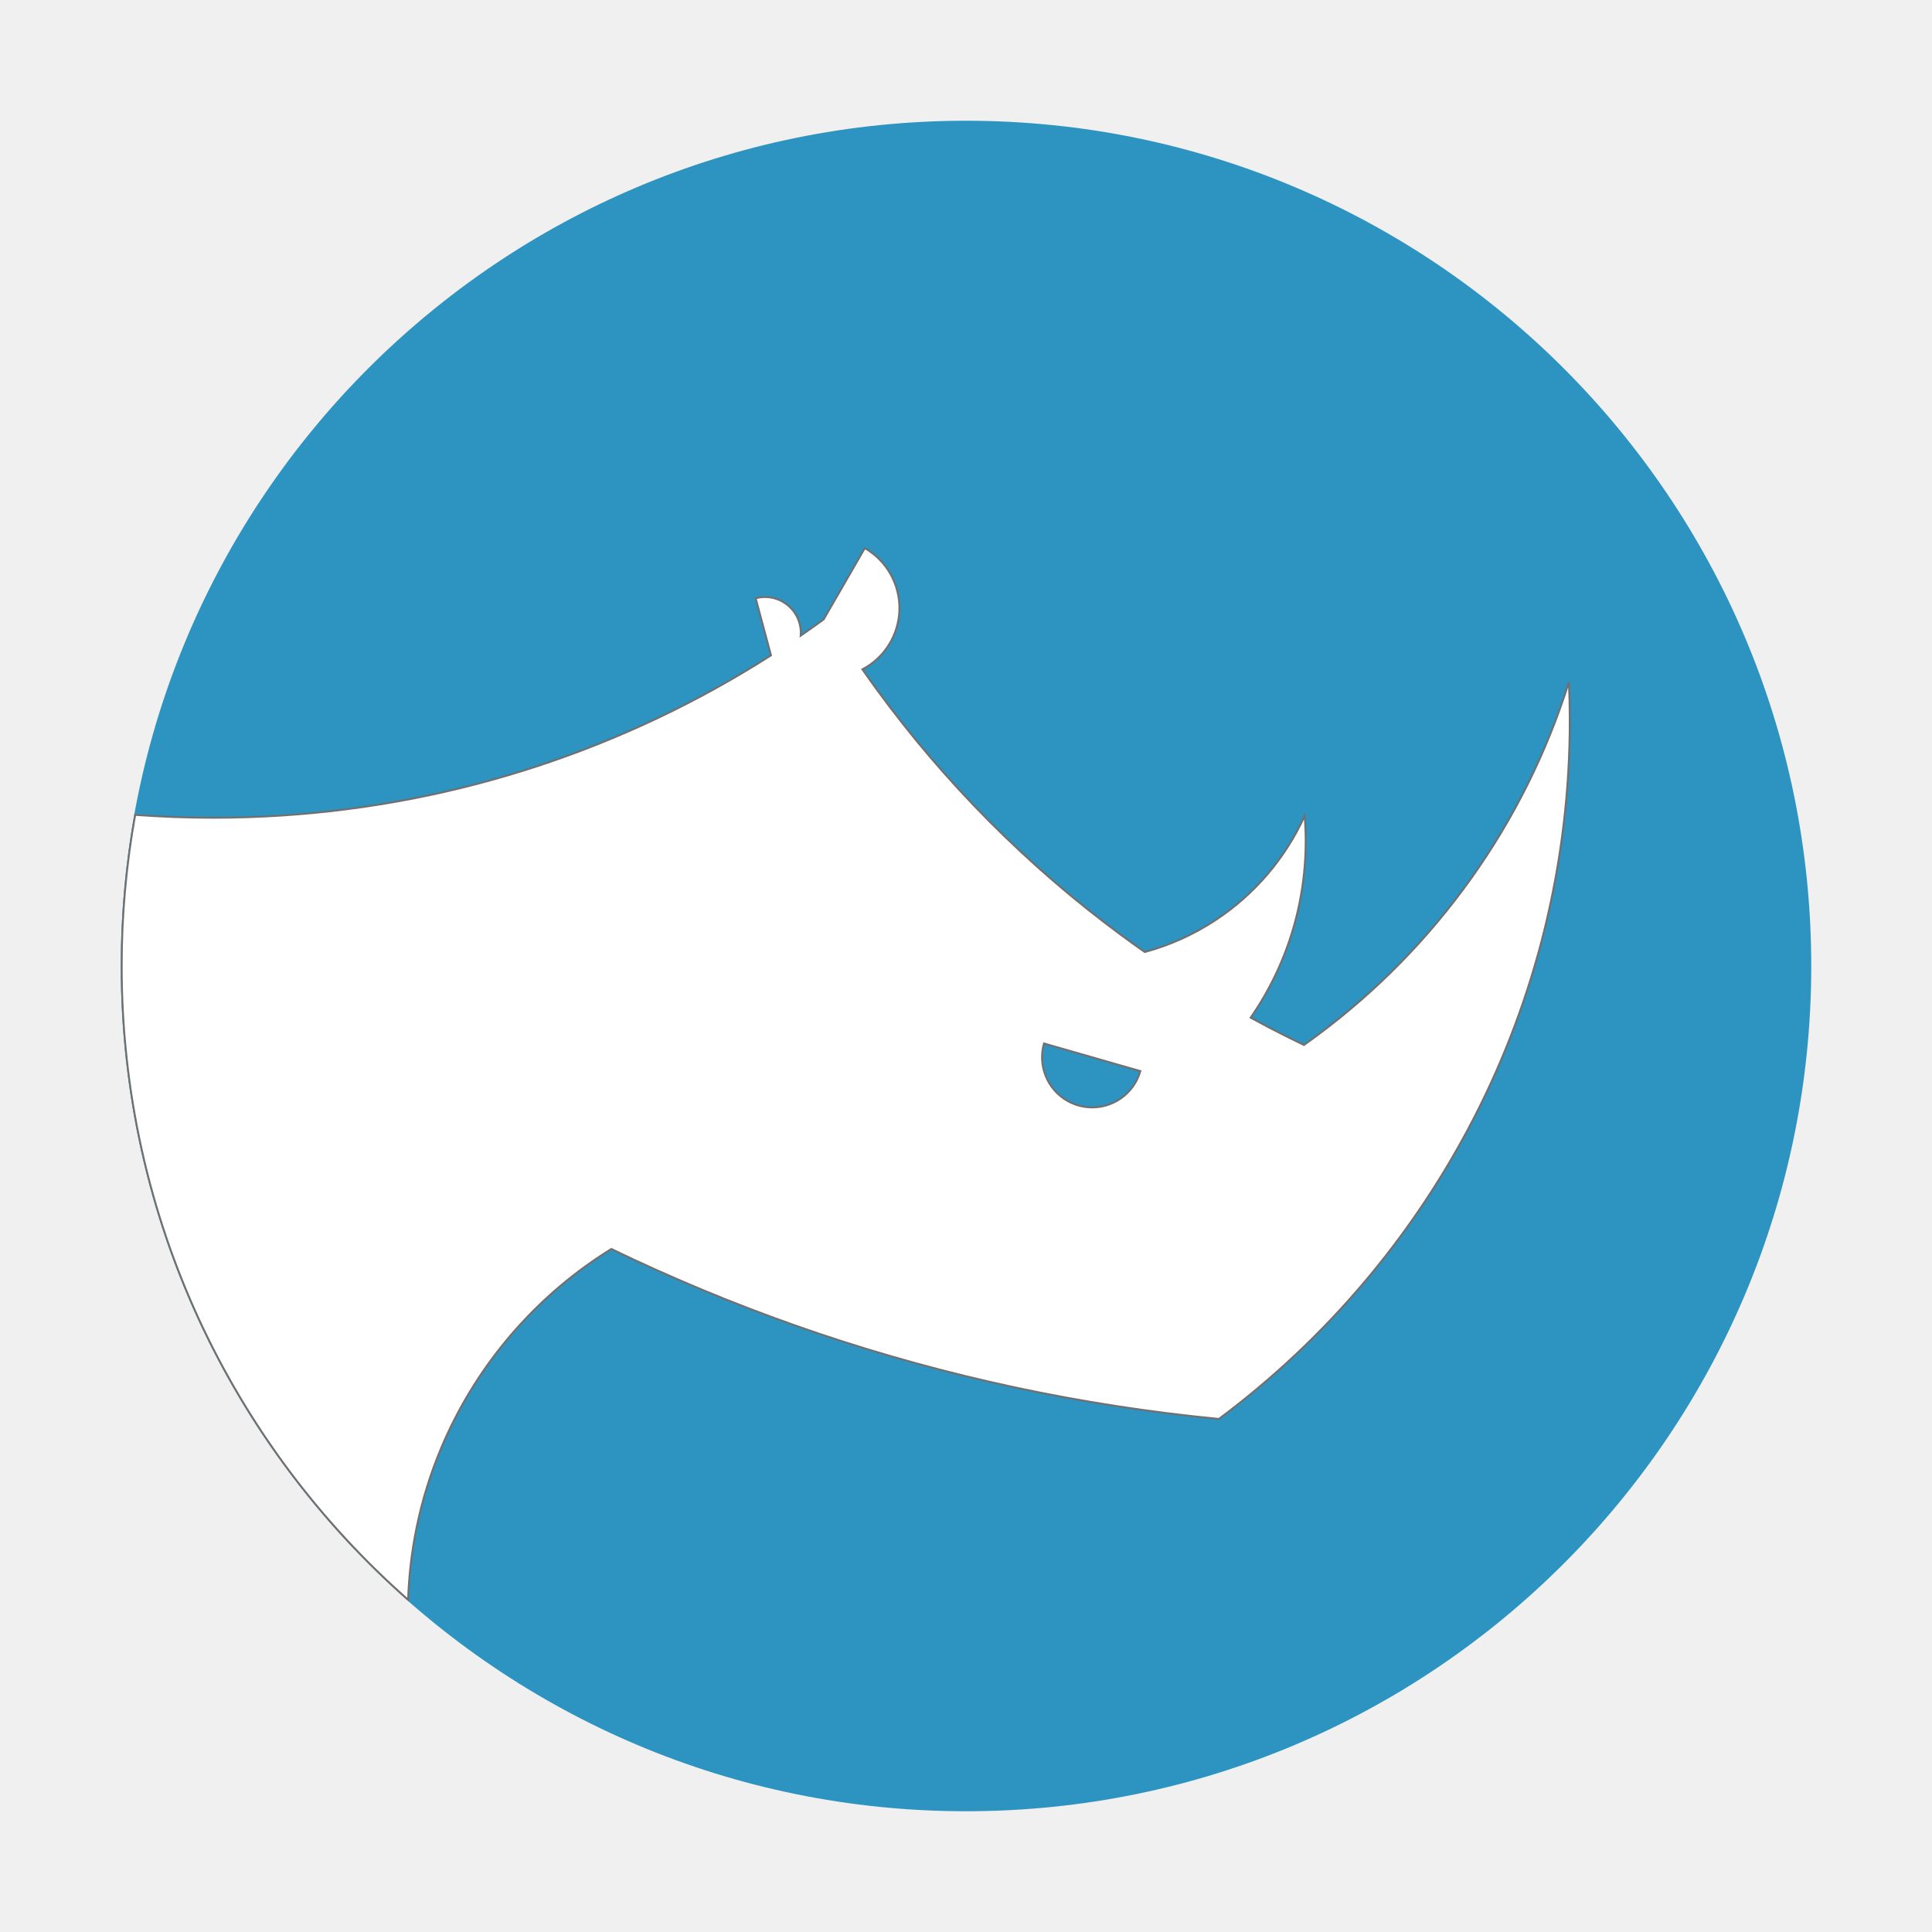
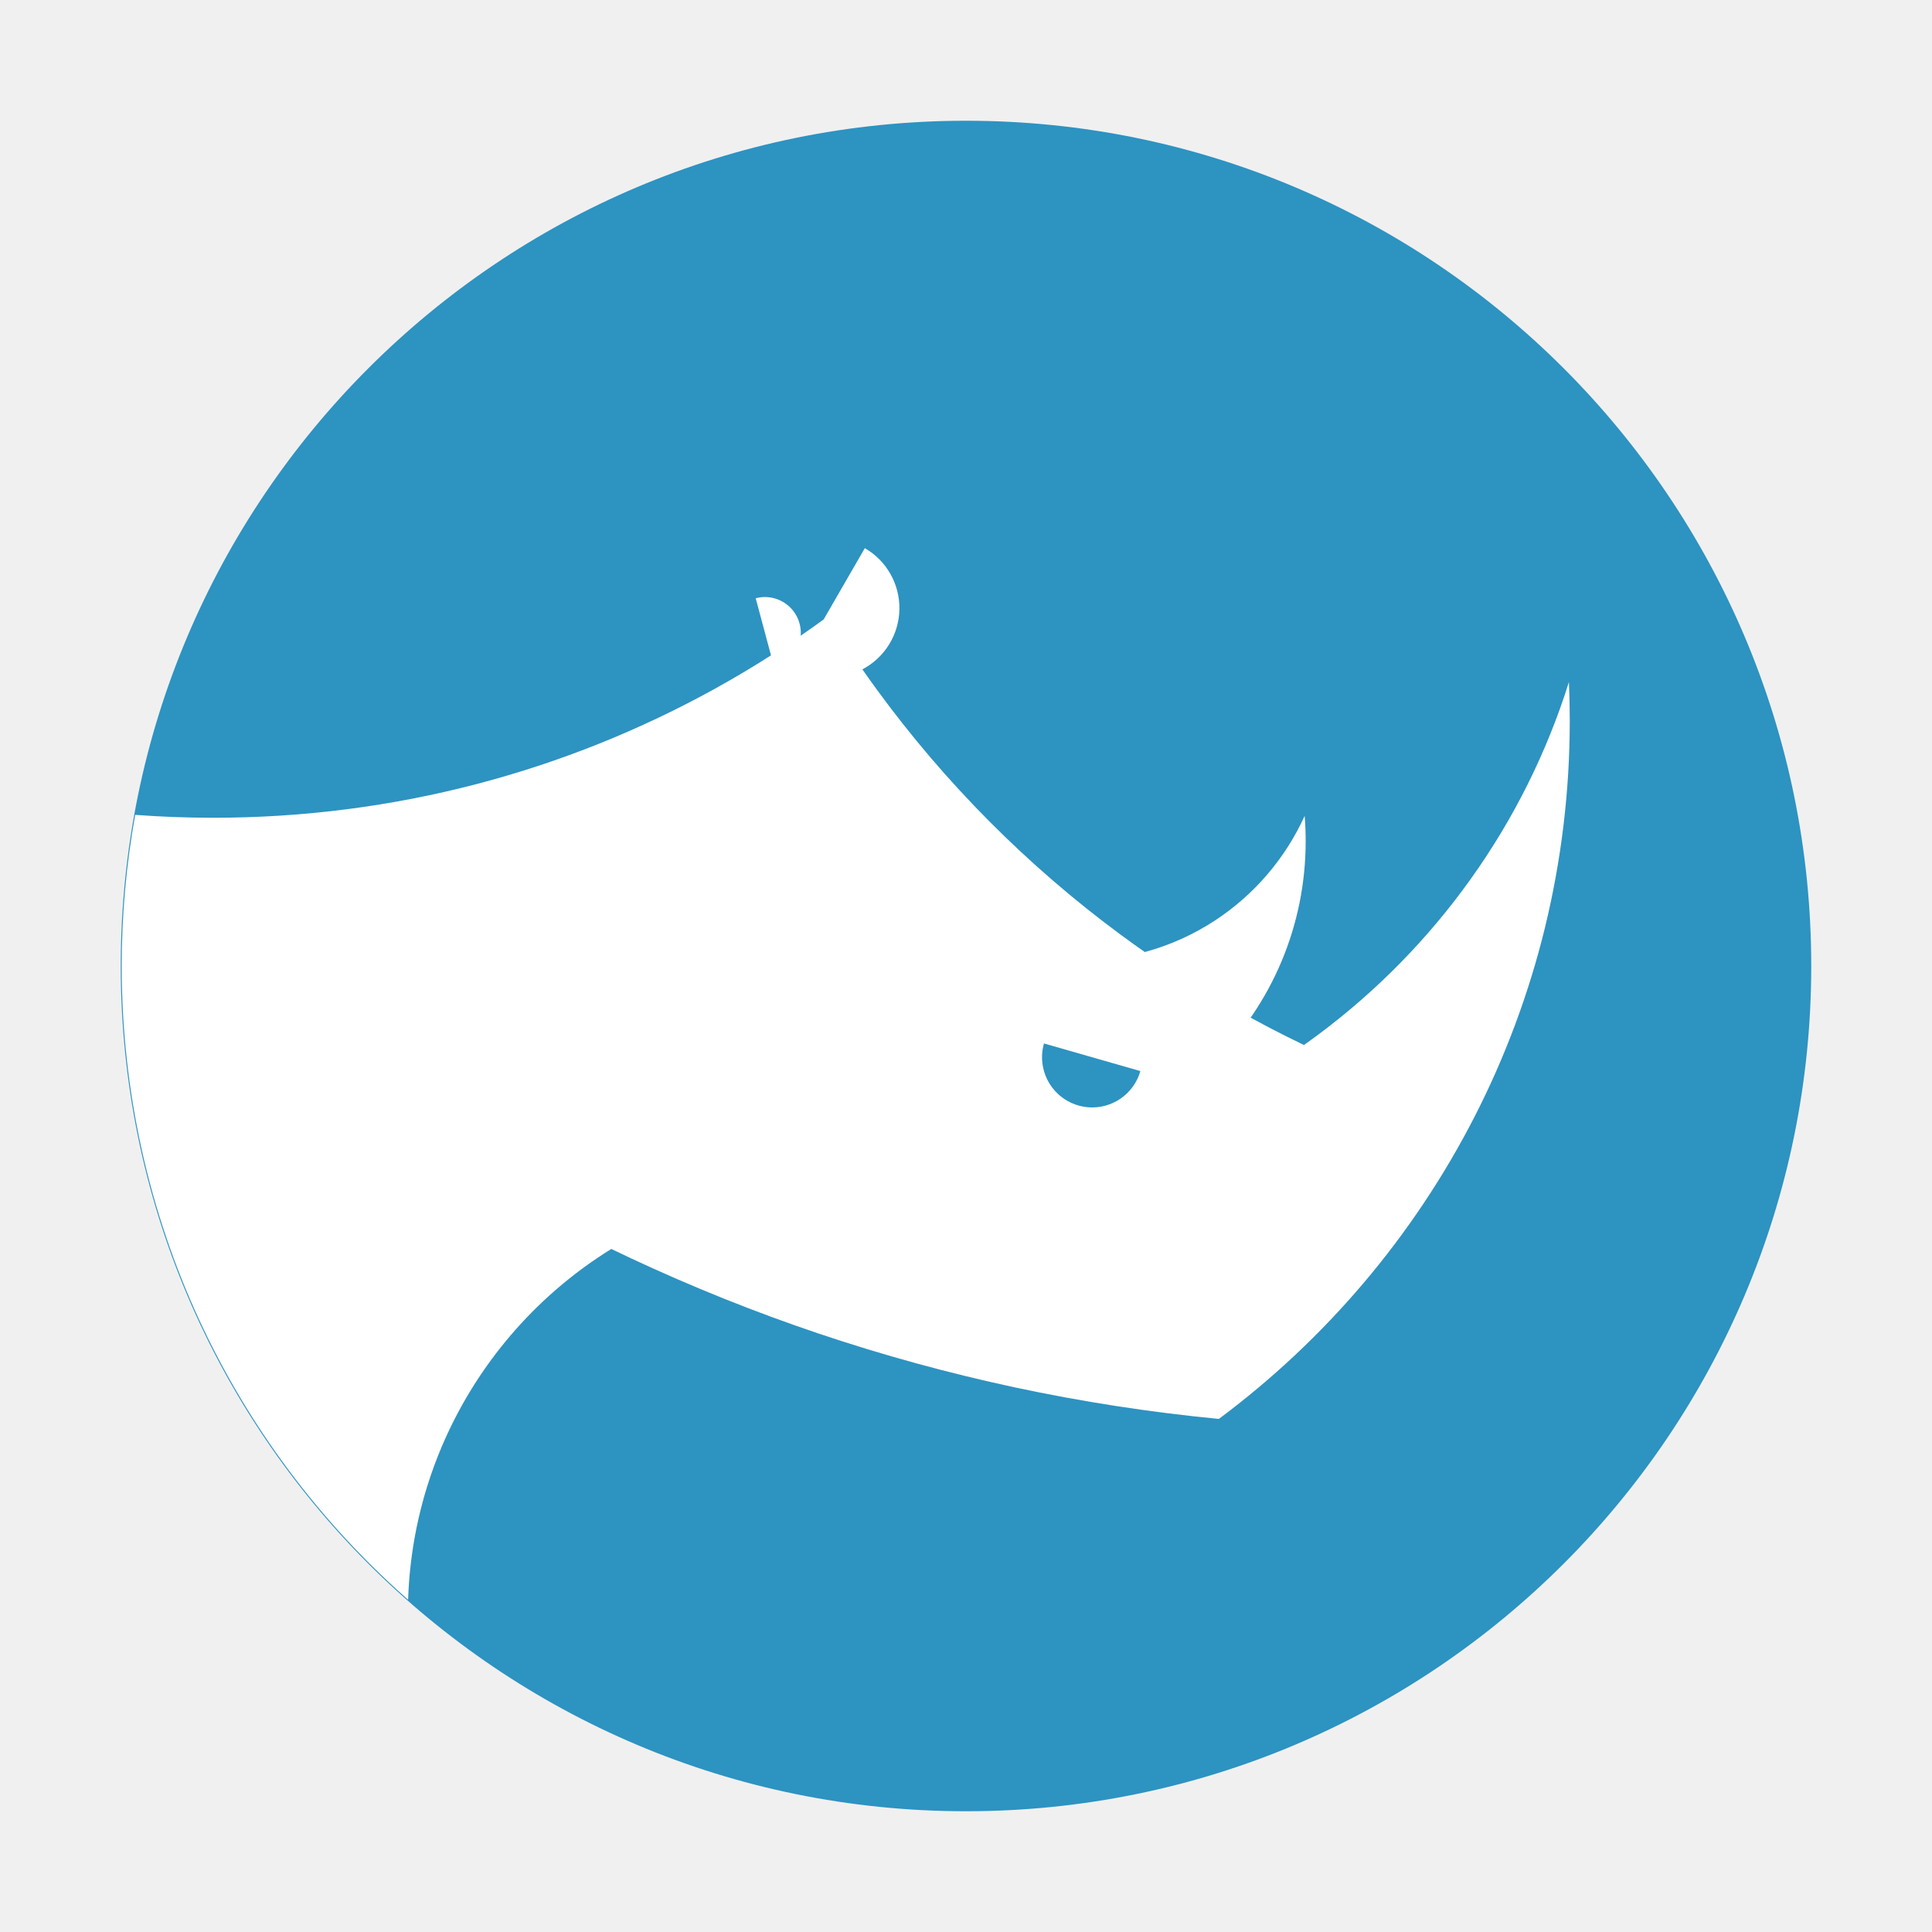
<svg xmlns="http://www.w3.org/2000/svg" width="1024" height="1024" viewBox="0 0 1024 1024">
  <defs>
    <clipPath id="b">
      <rect width="1024" height="1024" />
    </clipPath>
  </defs>
  <g id="a" clip-path="url(#b)">
    <path d="M448,0C695.424,0,896,200.576,896,448S695.424,896,448,896,0,695.424,0,448,200.576,0,448,0Z" transform="translate(64 64)" fill="#2d93c1" />
-     <path d="M-210.3,448a449.935,449.935,0,0,1,7.148-80.1c13.7,1.015,27.578,1.529,41.34,1.529,11.937,0,24.01-.386,35.885-1.15,11.753-.757,23.62-1.9,35.271-3.406,11.53-1.488,23.167-3.369,34.587-5.59,11.308-2.2,22.691-4.793,33.832-7.7,11.051-2.888,22.155-6.169,33-9.747,10.785-3.559,21.587-7.5,32.108-11.72a549.986,549.986,0,0,0,61.241-29.073q15.08-8.338,29.731-17.69l-8.11-30.262a19,19,0,0,1,23.844,19.84q6.152-4.228,12.174-8.612l21.819-37.79a36.686,36.686,0,0,1-1.292,64.247q3.673,5.268,7.444,10.437c9.04,12.394,18.679,24.6,28.646,36.275,9.956,11.66,20.485,23.081,31.3,33.945s22.182,21.453,33.789,31.461c11.63,10.029,23.785,19.726,36.129,28.823,4.059,2.992,8.225,5.981,12.383,8.887a129.722,129.722,0,0,0,37.382-16.851,131.126,131.126,0,0,0,47.343-55.33c.355,4.415.535,8.921.535,13.393a165.951,165.951,0,0,1-3.344,33.169,163.667,163.667,0,0,1-24.763,58.849c-.365.541-.724,1.064-1.062,1.553,3.379,1.847,6.8,3.677,10.184,5.44,5.928,3.093,12.009,6.136,18.074,9.045,2.547-1.8,5.126-3.676,7.665-5.569a373.366,373.366,0,0,0,80.751-82.445,370.152,370.152,0,0,0,52.025-104.369c.3,6.767.444,13.632.444,20.41A463.363,463.363,0,0,1,544.01,427.849a458.886,458.886,0,0,1-37.472,100.429A462.708,462.708,0,0,1,447.9,616.055a464.584,464.584,0,0,1-76.671,72A957.228,957.228,0,0,1,262.891,671.3a951.069,951.069,0,0,1-103.964-28.548,951.746,951.746,0,0,1-98.866-39.624c-3.629-1.7-7.281-3.433-10.856-5.16-2.54,1.573-5.08,3.216-7.546,4.882a228.094,228.094,0,0,0-82.4,100.067A226.292,226.292,0,0,0-54,745.61a228.689,228.689,0,0,0-4.5,38.29C-151.572,701.9-210.3,581.8-210.3,448Zm487.994,51.566a26.569,26.569,0,0,0,51.925,4.131l-51.082-14.648A26.407,26.407,0,0,0,277.691,499.567Z" transform="translate(274.804 64)" fill="#fff" stroke="#707070" stroke-width="1" />
+     <path d="M-210.3,448a449.935,449.935,0,0,1,7.148-80.1c13.7,1.015,27.578,1.529,41.34,1.529,11.937,0,24.01-.386,35.885-1.15,11.753-.757,23.62-1.9,35.271-3.406,11.53-1.488,23.167-3.369,34.587-5.59,11.308-2.2,22.691-4.793,33.832-7.7,11.051-2.888,22.155-6.169,33-9.747,10.785-3.559,21.587-7.5,32.108-11.72a549.986,549.986,0,0,0,61.241-29.073q15.08-8.338,29.731-17.69l-8.11-30.262a19,19,0,0,1,23.844,19.84q6.152-4.228,12.174-8.612l21.819-37.79a36.686,36.686,0,0,1-1.292,64.247q3.673,5.268,7.444,10.437c9.04,12.394,18.679,24.6,28.646,36.275,9.956,11.66,20.485,23.081,31.3,33.945s22.182,21.453,33.789,31.461c11.63,10.029,23.785,19.726,36.129,28.823,4.059,2.992,8.225,5.981,12.383,8.887a129.722,129.722,0,0,0,37.382-16.851,131.126,131.126,0,0,0,47.343-55.33c.355,4.415.535,8.921.535,13.393a165.951,165.951,0,0,1-3.344,33.169,163.667,163.667,0,0,1-24.763,58.849c-.365.541-.724,1.064-1.062,1.553,3.379,1.847,6.8,3.677,10.184,5.44,5.928,3.093,12.009,6.136,18.074,9.045,2.547-1.8,5.126-3.676,7.665-5.569a373.366,373.366,0,0,0,80.751-82.445,370.152,370.152,0,0,0,52.025-104.369c.3,6.767.444,13.632.444,20.41A463.363,463.363,0,0,1,544.01,427.849a458.886,458.886,0,0,1-37.472,100.429A462.708,462.708,0,0,1,447.9,616.055a464.584,464.584,0,0,1-76.671,72A957.228,957.228,0,0,1,262.891,671.3a951.069,951.069,0,0,1-103.964-28.548,951.746,951.746,0,0,1-98.866-39.624c-3.629-1.7-7.281-3.433-10.856-5.16-2.54,1.573-5.08,3.216-7.546,4.882a228.094,228.094,0,0,0-82.4,100.067A226.292,226.292,0,0,0-54,745.61a228.689,228.689,0,0,0-4.5,38.29C-151.572,701.9-210.3,581.8-210.3,448Zm487.994,51.566a26.569,26.569,0,0,0,51.925,4.131l-51.082-14.648A26.407,26.407,0,0,0,277.691,499.567Z" transform="translate(274.804 64)" fill="#fff" />
  </g>
</svg>
